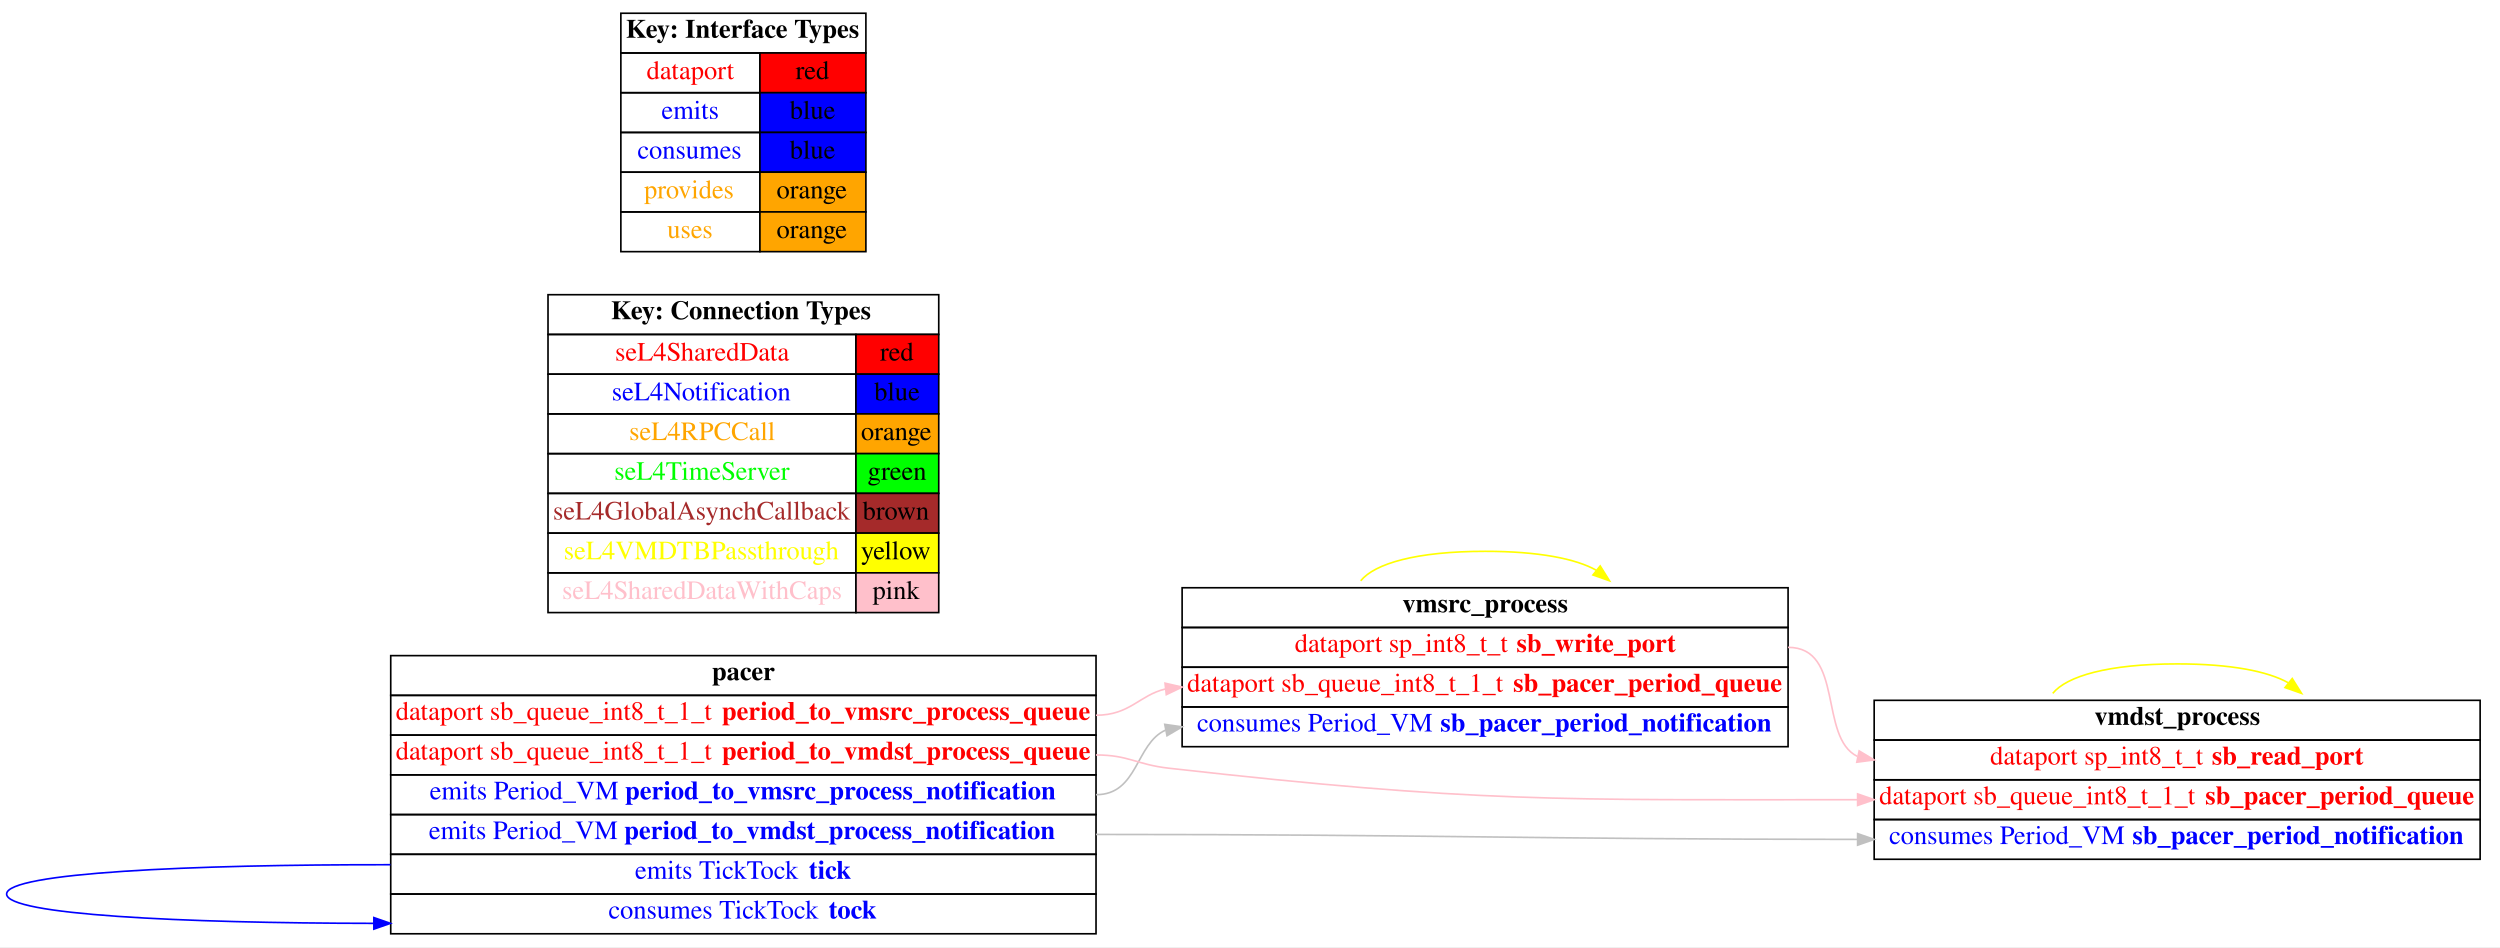
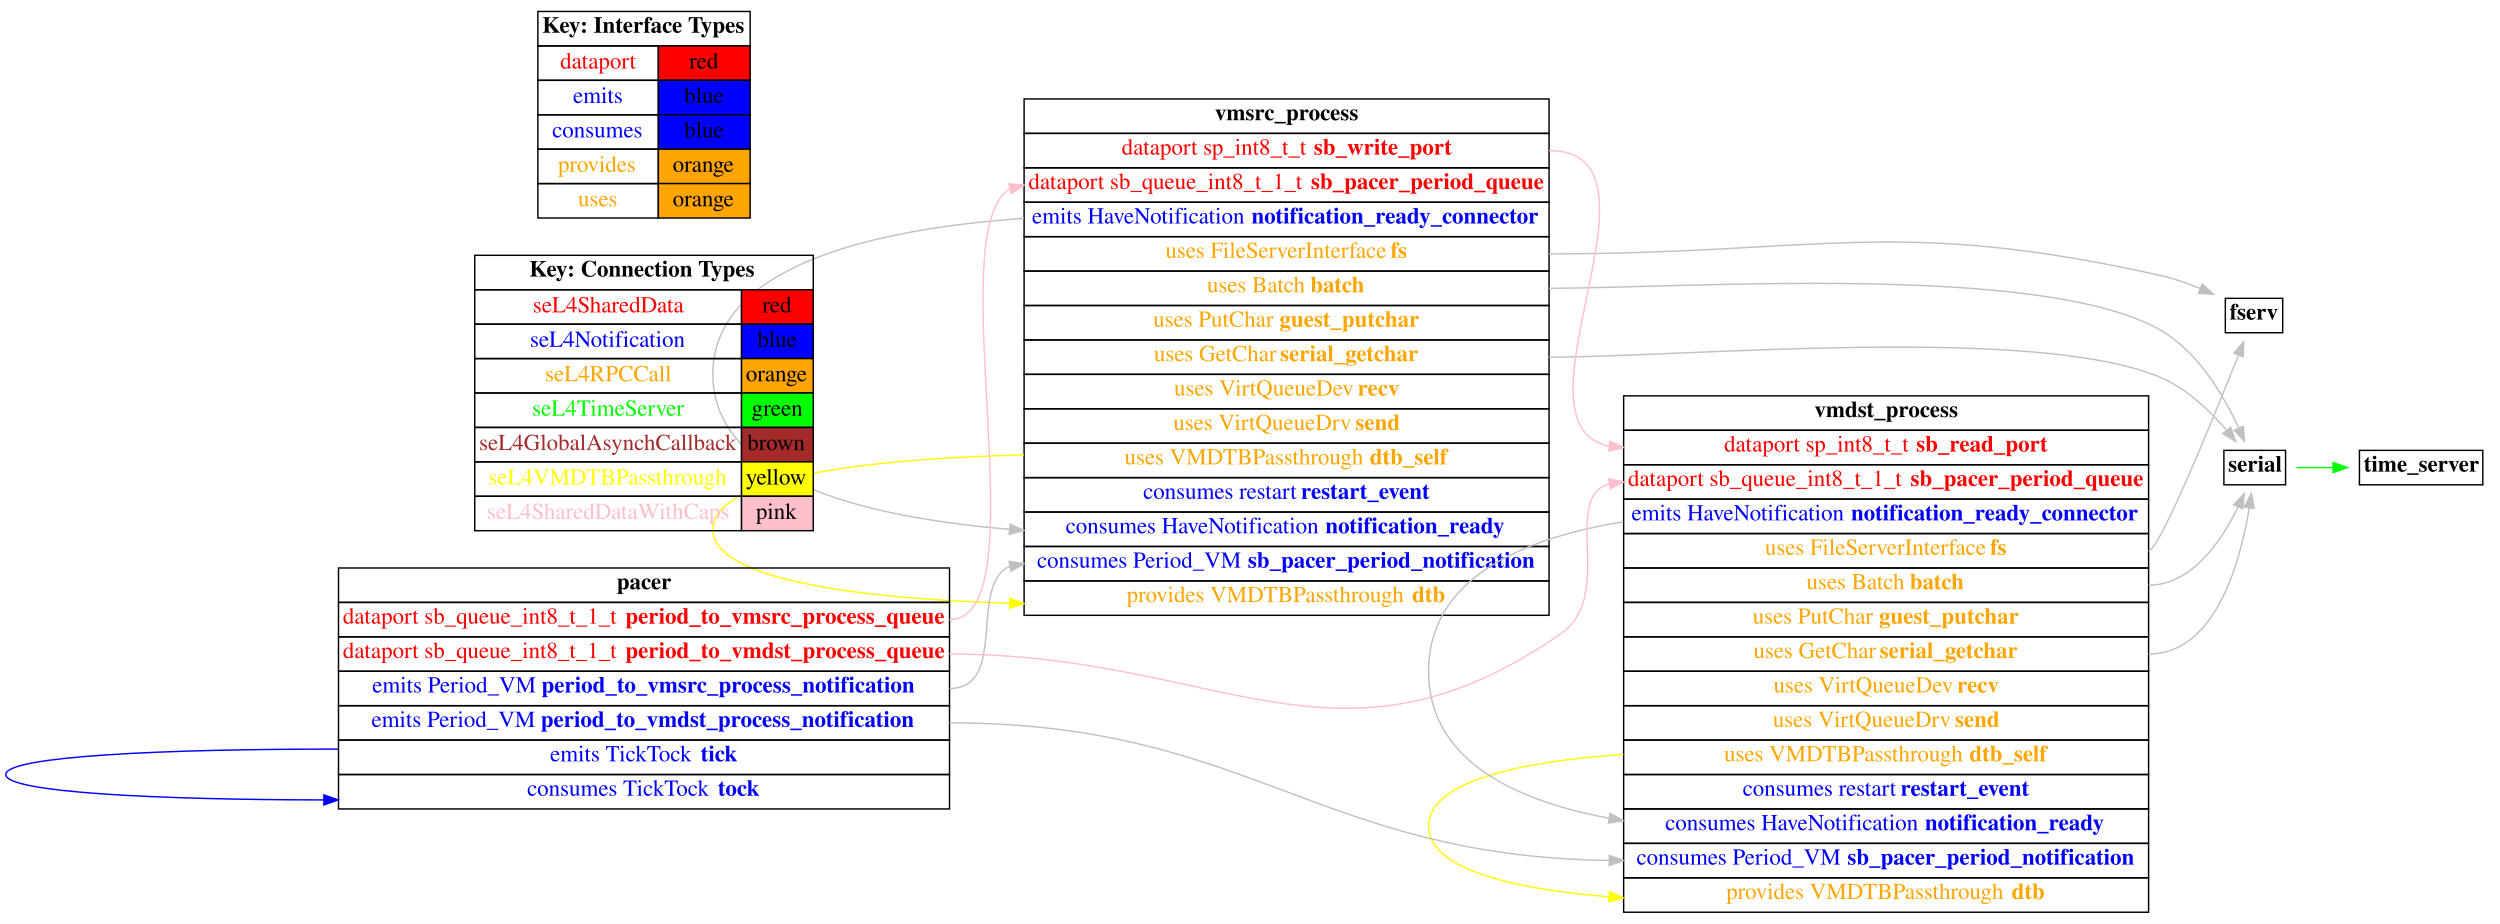
- <svg xmlns="http://www.w3.org/2000/svg" width="1510pt" height="572pt" viewBox="0.00 0.00 1510.00 572.00">
-   <g id="graph0" class="graph" transform="scale(1 1) rotate(0) translate(4 568)">
-     <polygon fill="#ffffff" stroke="transparent" points="-4,4 -4,-568 1506,-568 1506,4 -4,4" />
+ <svg xmlns="http://www.w3.org/2000/svg" width="1743pt" height="644pt" viewBox="0.00 0.00 1743.00 644.00">
+   <g id="graph0" class="graph" transform="scale(1 1) rotate(0) translate(4 640)">
+     <polygon fill="#ffffff" stroke="transparent" points="-4,4 -4,-640 1739,-640 1739,4 -4,4" />
    <g id="node1" class="node">
-       <polygon fill="none" stroke="#000000" points="710,-189 710,-213 1076,-213 1076,-189 710,-189" />
-       <text text-anchor="start" x="843" y="-198.2" font-family="Times,serif" font-weight="bold" font-size="16.00" fill="#000000">vmsrc_process</text>
-       <polygon fill="none" stroke="#000000" points="710,-165 710,-189 1076,-189 1076,-165 710,-165" />
-       <text text-anchor="start" x="778" y="-174.2" font-family="Times,serif" font-size="16.00" fill="#ff0000">dataport sp_int8_t_t </text>
-       <text text-anchor="start" x="912" y="-174.2" font-family="Times,serif" font-weight="bold" font-size="16.00" fill="#ff0000">sb_write_port</text>
-       <polygon fill="none" stroke="#000000" points="710,-141 710,-165 1076,-165 1076,-141 710,-141" />
-       <text text-anchor="start" x="713" y="-150.2" font-family="Times,serif" font-size="16.00" fill="#ff0000">dataport sb_queue_int8_t_1_t </text>
-       <text text-anchor="start" x="910" y="-150.2" font-family="Times,serif" font-weight="bold" font-size="16.00" fill="#ff0000">sb_pacer_period_queue</text>
-       <polygon fill="none" stroke="#000000" points="710,-117 710,-141 1076,-141 1076,-117 710,-117" />
-       <text text-anchor="start" x="719" y="-126.2" font-family="Times,serif" font-size="16.00" fill="#0000ff">consumes Period_VM </text>
-       <text text-anchor="start" x="866" y="-126.2" font-family="Times,serif" font-weight="bold" font-size="16.00" fill="#0000ff">sb_pacer_period_notification</text>
+       <polygon fill="none" stroke="#000000" points="710,-547 710,-571 1076,-571 1076,-547 710,-547" />
+       <text text-anchor="start" x="843" y="-556.2" font-family="Times,serif" font-weight="bold" font-size="16.00" fill="#000000">vmsrc_process</text>
+       <polygon fill="none" stroke="#000000" points="710,-523 710,-547 1076,-547 1076,-523 710,-523" />
+       <text text-anchor="start" x="778" y="-532.2" font-family="Times,serif" font-size="16.00" fill="#ff0000">dataport sp_int8_t_t </text>
+       <text text-anchor="start" x="912" y="-532.2" font-family="Times,serif" font-weight="bold" font-size="16.00" fill="#ff0000">sb_write_port</text>
+       <polygon fill="none" stroke="#000000" points="710,-499 710,-523 1076,-523 1076,-499 710,-499" />
+       <text text-anchor="start" x="713" y="-508.2" font-family="Times,serif" font-size="16.00" fill="#ff0000">dataport sb_queue_int8_t_1_t </text>
+       <text text-anchor="start" x="910" y="-508.2" font-family="Times,serif" font-weight="bold" font-size="16.00" fill="#ff0000">sb_pacer_period_queue</text>
+       <polygon fill="none" stroke="#000000" points="710,-475 710,-499 1076,-499 1076,-475 710,-475" />
+       <text text-anchor="start" x="715.5" y="-484.2" font-family="Times,serif" font-size="16.00" fill="#0000ff">emits HaveNotification </text>
+       <text text-anchor="start" x="868.5" y="-484.2" font-family="Times,serif" font-weight="bold" font-size="16.00" fill="#0000ff">notification_ready_connector</text>
+       <polygon fill="none" stroke="#000000" points="710,-451 710,-475 1076,-475 1076,-451 710,-451" />
+       <text text-anchor="start" x="808.5" y="-460.2" font-family="Times,serif" font-size="16.00" fill="#ffa500">uses FileServerInterface </text>
+       <text text-anchor="start" x="965.5" y="-460.2" font-family="Times,serif" font-weight="bold" font-size="16.00" fill="#ffa500">fs</text>
+       <polygon fill="none" stroke="#000000" points="710,-427 710,-451 1076,-451 1076,-427 710,-427" />
+       <text text-anchor="start" x="837.5" y="-436.2" font-family="Times,serif" font-size="16.00" fill="#ffa500">uses Batch </text>
+       <text text-anchor="start" x="909.5" y="-436.2" font-family="Times,serif" font-weight="bold" font-size="16.00" fill="#ffa500">batch</text>
+       <polygon fill="none" stroke="#000000" points="710,-403 710,-427 1076,-427 1076,-403 710,-403" />
+       <text text-anchor="start" x="800" y="-412.2" font-family="Times,serif" font-size="16.00" fill="#ffa500">uses PutChar </text>
+       <text text-anchor="start" x="888" y="-412.2" font-family="Times,serif" font-weight="bold" font-size="16.00" fill="#ffa500">guest_putchar</text>
+       <polygon fill="none" stroke="#000000" points="710,-379 710,-403 1076,-403 1076,-379 710,-379" />
+       <text text-anchor="start" x="800.5" y="-388.2" font-family="Times,serif" font-size="16.00" fill="#ffa500">uses GetChar </text>
+       <text text-anchor="start" x="888.5" y="-388.2" font-family="Times,serif" font-weight="bold" font-size="16.00" fill="#ffa500">serial_getchar</text>
+       <polygon fill="none" stroke="#000000" points="710,-355 710,-379 1076,-379 1076,-355 710,-355" />
+       <text text-anchor="start" x="814.5" y="-364.2" font-family="Times,serif" font-size="16.00" fill="#ffa500">uses VirtQueueDev </text>
+       <text text-anchor="start" x="942.5" y="-364.2" font-family="Times,serif" font-weight="bold" font-size="16.00" fill="#ffa500">recv</text>
+       <polygon fill="none" stroke="#000000" points="710,-331 710,-355 1076,-355 1076,-331 710,-331" />
+       <text text-anchor="start" x="814" y="-340.2" font-family="Times,serif" font-size="16.00" fill="#ffa500">uses VirtQueueDrv </text>
+       <text text-anchor="start" x="941" y="-340.2" font-family="Times,serif" font-weight="bold" font-size="16.00" fill="#ffa500">send</text>
+       <polygon fill="none" stroke="#000000" points="710,-307 710,-331 1076,-331 1076,-307 710,-307" />
+       <text text-anchor="start" x="780" y="-316.2" font-family="Times,serif" font-size="16.00" fill="#ffa500">uses VMDTBPassthrough </text>
+       <text text-anchor="start" x="951" y="-316.2" font-family="Times,serif" font-weight="bold" font-size="16.00" fill="#ffa500">dtb_self</text>
+       <polygon fill="none" stroke="#000000" points="710,-283 710,-307 1076,-307 1076,-283 710,-283" />
+       <text text-anchor="start" x="793" y="-292.2" font-family="Times,serif" font-size="16.00" fill="#0000ff">consumes restart </text>
+       <text text-anchor="start" x="903" y="-292.2" font-family="Times,serif" font-weight="bold" font-size="16.00" fill="#0000ff">restart_event</text>
+       <polygon fill="none" stroke="#000000" points="710,-259 710,-283 1076,-283 1076,-259 710,-259" />
+       <text text-anchor="start" x="739" y="-268.2" font-family="Times,serif" font-size="16.00" fill="#0000ff">consumes HaveNotification </text>
+       <text text-anchor="start" x="920" y="-268.2" font-family="Times,serif" font-weight="bold" font-size="16.00" fill="#0000ff">notification_ready</text>
+       <polygon fill="none" stroke="#000000" points="710,-235 710,-259 1076,-259 1076,-235 710,-235" />
+       <text text-anchor="start" x="719" y="-244.2" font-family="Times,serif" font-size="16.00" fill="#0000ff">consumes Period_VM </text>
+       <text text-anchor="start" x="866" y="-244.2" font-family="Times,serif" font-weight="bold" font-size="16.00" fill="#0000ff">sb_pacer_period_notification</text>
+       <polygon fill="none" stroke="#000000" points="710,-211 710,-235 1076,-235 1076,-211 710,-211" />
+       <text text-anchor="start" x="781.5" y="-220.2" font-family="Times,serif" font-size="16.00" fill="#ffa500">provides VMDTBPassthrough </text>
+       <text text-anchor="start" x="980.5" y="-220.2" font-family="Times,serif" font-weight="bold" font-size="16.00" fill="#ffa500">dtb</text>
    </g>
    <g id="conn1" class="edge">
-       <path fill="none" stroke="#ffff00" d="M817.859,-217.202C826.316,-227.592 851.363,-235 893,-235 925.529,-235 947.932,-230.478 960.21,-223.546" />
-       <polygon fill="#ffff00" stroke="#ffff00" points="962.518,-226.182 968.141,-217.202 958.146,-220.715 962.518,-226.182" />
+       <path fill="none" stroke="#ffff00" d="M709.92,-322.848C598.473,-320.151 493,-306.848 493,-271 493,-236.238 592.183,-222.676 699.817,-219.426" />
+       <polygon fill="#ffff00" stroke="#ffff00" points="700.019,-222.922 709.92,-219.152 699.828,-215.925 700.019,-222.922" />
+     </g>
+     <g id="notify_ready_vmsrc_process" class="edge">
+       <path fill="none" stroke="#c0c0c0" d="M709.92,-487.782C598.473,-479.888 493,-452.582 493,-379 493,-307.646 592.183,-279.808 699.817,-270.989" />
+       <polygon fill="#c0c0c0" stroke="#c0c0c0" points="700.215,-274.469 709.92,-270.218 699.682,-267.489 700.215,-274.469" />
    </g>
    <g id="node2" class="node">
-       <polygon fill="none" stroke="#000000" points="1128,-121 1128,-145 1494,-145 1494,-121 1128,-121" />
-       <text text-anchor="start" x="1261" y="-130.2" font-family="Times,serif" font-weight="bold" font-size="16.00" fill="#000000">vmdst_process</text>
-       <polygon fill="none" stroke="#000000" points="1128,-97 1128,-121 1494,-121 1494,-97 1128,-97" />
-       <text text-anchor="start" x="1198" y="-106.2" font-family="Times,serif" font-size="16.00" fill="#ff0000">dataport sp_int8_t_t </text>
-       <text text-anchor="start" x="1332" y="-106.2" font-family="Times,serif" font-weight="bold" font-size="16.00" fill="#ff0000">sb_read_port</text>
-       <polygon fill="none" stroke="#000000" points="1128,-73 1128,-97 1494,-97 1494,-73 1128,-73" />
-       <text text-anchor="start" x="1131" y="-82.2" font-family="Times,serif" font-size="16.00" fill="#ff0000">dataport sb_queue_int8_t_1_t </text>
-       <text text-anchor="start" x="1328" y="-82.2" font-family="Times,serif" font-weight="bold" font-size="16.00" fill="#ff0000">sb_pacer_period_queue</text>
-       <polygon fill="none" stroke="#000000" points="1128,-49 1128,-73 1494,-73 1494,-49 1128,-49" />
-       <text text-anchor="start" x="1137" y="-58.2" font-family="Times,serif" font-size="16.00" fill="#0000ff">consumes Period_VM </text>
-       <text text-anchor="start" x="1284" y="-58.2" font-family="Times,serif" font-weight="bold" font-size="16.00" fill="#0000ff">sb_pacer_period_notification</text>
+       <polygon fill="none" stroke="#000000" points="1547.5,-408 1547.5,-432 1587.5,-432 1587.5,-408 1547.5,-408" />
+       <text text-anchor="start" x="1550.5" y="-417.2" font-family="Times,serif" font-weight="bold" font-size="16.00" fill="#000000">fserv</text>
+     </g>
+     <g id="fsvmsrc_process" class="edge">
+       <path fill="none" stroke="#c0c0c0" d="M1076,-463C1265.451,-463 1317.098,-489.267 1502,-448 1511.307,-445.923 1520.95,-442.557 1529.882,-438.866" />
+       <polygon fill="#c0c0c0" stroke="#c0c0c0" points="1531.48,-441.988 1539.246,-434.781 1528.681,-435.572 1531.48,-441.988" />
+     </g>
+     <g id="node3" class="node">
+       <polygon fill="none" stroke="#000000" points="1546.5,-302 1546.5,-326 1589.5,-326 1589.5,-302 1546.5,-302" />
+       <text text-anchor="start" x="1549.5" y="-311.2" font-family="Times,serif" font-weight="bold" font-size="16.00" fill="#000000">serial</text>
+     </g>
+     <g id="serial_vmsrc_process" class="edge">
+       <path fill="none" stroke="#c0c0c0" d="M1076,-439C1170.886,-439 1419.657,-457.148 1502,-410 1528.387,-394.892 1546.405,-364.304 1556.764,-341.697" />
+       <polygon fill="#c0c0c0" stroke="#c0c0c0" points="1560.088,-342.827 1560.861,-332.261 1553.668,-340.039 1560.088,-342.827" />
+     </g>
+     <g id="serial_input_vmsrc_process" class="edge">
+       <path fill="none" stroke="#c0c0c0" d="M1076,-391C1170.718,-391 1414.737,-413.832 1502,-377 1520.47,-369.204 1536.741,-353.627 1548.446,-339.913" />
+       <polygon fill="#c0c0c0" stroke="#c0c0c0" points="1551.188,-342.09 1554.793,-332.127 1545.762,-337.667 1551.188,-342.09" />
+     </g>
+     <g id="node5" class="node">
+       <polygon fill="none" stroke="#000000" points="1128,-340 1128,-364 1494,-364 1494,-340 1128,-340" />
+       <text text-anchor="start" x="1261" y="-349.2" font-family="Times,serif" font-weight="bold" font-size="16.00" fill="#000000">vmdst_process</text>
+       <polygon fill="none" stroke="#000000" points="1128,-316 1128,-340 1494,-340 1494,-316 1128,-316" />
+       <text text-anchor="start" x="1198" y="-325.2" font-family="Times,serif" font-size="16.00" fill="#ff0000">dataport sp_int8_t_t </text>
+       <text text-anchor="start" x="1332" y="-325.2" font-family="Times,serif" font-weight="bold" font-size="16.00" fill="#ff0000">sb_read_port</text>
+       <polygon fill="none" stroke="#000000" points="1128,-292 1128,-316 1494,-316 1494,-292 1128,-292" />
+       <text text-anchor="start" x="1131" y="-301.2" font-family="Times,serif" font-size="16.00" fill="#ff0000">dataport sb_queue_int8_t_1_t </text>
+       <text text-anchor="start" x="1328" y="-301.2" font-family="Times,serif" font-weight="bold" font-size="16.00" fill="#ff0000">sb_pacer_period_queue</text>
+       <polygon fill="none" stroke="#000000" points="1128,-268 1128,-292 1494,-292 1494,-268 1128,-268" />
+       <text text-anchor="start" x="1133.5" y="-277.2" font-family="Times,serif" font-size="16.00" fill="#0000ff">emits HaveNotification </text>
+       <text text-anchor="start" x="1286.5" y="-277.2" font-family="Times,serif" font-weight="bold" font-size="16.00" fill="#0000ff">notification_ready_connector</text>
+       <polygon fill="none" stroke="#000000" points="1128,-244 1128,-268 1494,-268 1494,-244 1128,-244" />
+       <text text-anchor="start" x="1226.5" y="-253.2" font-family="Times,serif" font-size="16.00" fill="#ffa500">uses FileServerInterface </text>
+       <text text-anchor="start" x="1383.5" y="-253.2" font-family="Times,serif" font-weight="bold" font-size="16.00" fill="#ffa500">fs</text>
+       <polygon fill="none" stroke="#000000" points="1128,-220 1128,-244 1494,-244 1494,-220 1128,-220" />
+       <text text-anchor="start" x="1255.5" y="-229.2" font-family="Times,serif" font-size="16.00" fill="#ffa500">uses Batch </text>
+       <text text-anchor="start" x="1327.5" y="-229.2" font-family="Times,serif" font-weight="bold" font-size="16.00" fill="#ffa500">batch</text>
+       <polygon fill="none" stroke="#000000" points="1128,-196 1128,-220 1494,-220 1494,-196 1128,-196" />
+       <text text-anchor="start" x="1218" y="-205.2" font-family="Times,serif" font-size="16.00" fill="#ffa500">uses PutChar </text>
+       <text text-anchor="start" x="1306" y="-205.2" font-family="Times,serif" font-weight="bold" font-size="16.00" fill="#ffa500">guest_putchar</text>
+       <polygon fill="none" stroke="#000000" points="1128,-172 1128,-196 1494,-196 1494,-172 1128,-172" />
+       <text text-anchor="start" x="1218.5" y="-181.2" font-family="Times,serif" font-size="16.00" fill="#ffa500">uses GetChar </text>
+       <text text-anchor="start" x="1306.5" y="-181.2" font-family="Times,serif" font-weight="bold" font-size="16.00" fill="#ffa500">serial_getchar</text>
+       <polygon fill="none" stroke="#000000" points="1128,-148 1128,-172 1494,-172 1494,-148 1128,-148" />
+       <text text-anchor="start" x="1232.5" y="-157.2" font-family="Times,serif" font-size="16.00" fill="#ffa500">uses VirtQueueDev </text>
+       <text text-anchor="start" x="1360.5" y="-157.2" font-family="Times,serif" font-weight="bold" font-size="16.00" fill="#ffa500">recv</text>
+       <polygon fill="none" stroke="#000000" points="1128,-124 1128,-148 1494,-148 1494,-124 1128,-124" />
+       <text text-anchor="start" x="1232" y="-133.2" font-family="Times,serif" font-size="16.00" fill="#ffa500">uses VirtQueueDrv </text>
+       <text text-anchor="start" x="1359" y="-133.2" font-family="Times,serif" font-weight="bold" font-size="16.00" fill="#ffa500">send</text>
+       <polygon fill="none" stroke="#000000" points="1128,-100 1128,-124 1494,-124 1494,-100 1128,-100" />
+       <text text-anchor="start" x="1198" y="-109.2" font-family="Times,serif" font-size="16.00" fill="#ffa500">uses VMDTBPassthrough </text>
+       <text text-anchor="start" x="1369" y="-109.2" font-family="Times,serif" font-weight="bold" font-size="16.00" fill="#ffa500">dtb_self</text>
+       <polygon fill="none" stroke="#000000" points="1128,-76 1128,-100 1494,-100 1494,-76 1128,-76" />
+       <text text-anchor="start" x="1211" y="-85.2" font-family="Times,serif" font-size="16.00" fill="#0000ff">consumes restart </text>
+       <text text-anchor="start" x="1321" y="-85.2" font-family="Times,serif" font-weight="bold" font-size="16.00" fill="#0000ff">restart_event</text>
+       <polygon fill="none" stroke="#000000" points="1128,-52 1128,-76 1494,-76 1494,-52 1128,-52" />
+       <text text-anchor="start" x="1157" y="-61.2" font-family="Times,serif" font-size="16.00" fill="#0000ff">consumes HaveNotification </text>
+       <text text-anchor="start" x="1338" y="-61.2" font-family="Times,serif" font-weight="bold" font-size="16.00" fill="#0000ff">notification_ready</text>
+       <polygon fill="none" stroke="#000000" points="1128,-28 1128,-52 1494,-52 1494,-28 1128,-28" />
+       <text text-anchor="start" x="1137" y="-37.2" font-family="Times,serif" font-size="16.00" fill="#0000ff">consumes Period_VM </text>
+       <text text-anchor="start" x="1284" y="-37.2" font-family="Times,serif" font-weight="bold" font-size="16.00" fill="#0000ff">sb_pacer_period_notification</text>
+       <polygon fill="none" stroke="#000000" points="1128,-4 1128,-28 1494,-28 1494,-4 1128,-4" />
+       <text text-anchor="start" x="1199.5" y="-13.2" font-family="Times,serif" font-size="16.00" fill="#ffa500">provides VMDTBPassthrough </text>
+       <text text-anchor="start" x="1398.5" y="-13.2" font-family="Times,serif" font-weight="bold" font-size="16.00" fill="#ffa500">dtb</text>
    </g>
    <g id="conn3" class="edge">
-       <path fill="none" stroke="#ffc0cb" d="M1076,-177C1110.033,-177 1094.345,-122.587 1117.89,-111.11" />
-       <polygon fill="#ffc0cb" stroke="#ffc0cb" points="1118.926,-114.469 1128,-109 1117.496,-107.617 1118.926,-114.469" />
+       <path fill="none" stroke="#ffc0cb" d="M1076,-535C1167.153,-535 1043.546,-343.856 1117.921,-328.923" />
+       <polygon fill="#ffc0cb" stroke="#ffc0cb" points="1118.361,-332.397 1128,-328 1117.723,-325.426 1118.361,-332.397" />
+     </g>
+     <g id="node4" class="node">
+       <polygon fill="none" stroke="#000000" points="1641,-302 1641,-326 1727,-326 1727,-302 1641,-302" />
+       <text text-anchor="start" x="1644" y="-311.2" font-family="Times,serif" font-weight="bold" font-size="16.00" fill="#000000">time_server</text>
+     </g>
+     <g id="serialserver_timer" class="edge">
+       <path fill="none" stroke="#00ff00" d="M1597.199,-314C1604.952,-314 1613.601,-314 1622.353,-314" />
+       <polygon fill="#00ff00" stroke="#00ff00" points="1622.626,-317.5 1632.626,-314 1622.626,-310.5 1622.626,-317.5" />
+     </g>
+     <g id="fsvmdst_process" class="edge">
+       <path fill="none" stroke="#c0c0c0" d="M1494,-256C1501.376,-256 1537.968,-345.506 1556.583,-392.271" />
+       <polygon fill="#c0c0c0" stroke="#c0c0c0" points="1553.431,-393.817 1560.371,-401.822 1559.938,-391.237 1553.431,-393.817" />
+     </g>
+     <g id="serial_vmdst_process" class="edge">
+       <path fill="none" stroke="#c0c0c0" d="M1494,-232C1523.909,-232 1544.712,-262.624 1556.368,-286.442" />
+       <polygon fill="#c0c0c0" stroke="#c0c0c0" points="1553.312,-288.174 1560.665,-295.801 1559.674,-285.253 1553.312,-288.174" />
+     </g>
+     <g id="serial_input_vmdst_process" class="edge">
+       <path fill="none" stroke="#c0c0c0" d="M1494,-184C1540.45,-184 1557.883,-247.669 1564.164,-285.892" />
+       <polygon fill="#c0c0c0" stroke="#c0c0c0" points="1560.723,-286.547 1565.655,-295.924 1567.647,-285.518 1560.723,-286.547" />
    </g>
    <g id="conn2" class="edge">
-       <path fill="none" stroke="#ffff00" d="M1235.859,-149.202C1244.316,-159.592 1269.363,-167 1311,-167 1343.529,-167 1365.932,-162.478 1378.209,-155.546" />
-       <polygon fill="#ffff00" stroke="#ffff00" points="1380.518,-158.182 1386.141,-149.202 1376.146,-152.715 1380.518,-158.182" />
-     </g>
-     <g id="node3" class="node">
+       <path fill="none" stroke="#ffff00" d="M1127.826,-114.036C1054.023,-108.941 992,-94.782 992,-64 992,-34.661 1048.344,-20.423 1117.53,-14.741" />
+       <polygon fill="#ffff00" stroke="#ffff00" points="1118.118,-18.207 1127.826,-13.964 1117.591,-11.227 1118.118,-18.207" />
+     </g>
+     <g id="notify_ready_vmdst_process" class="edge">
+       <path fill="none" stroke="#c0c0c0" d="M1127.826,-276.197C1054.023,-264.247 992,-235.185 992,-172 992,-111.654 1048.575,-82.433 1117.956,-69.519" />
+       <polygon fill="#c0c0c0" stroke="#c0c0c0" points="1118.573,-72.964 1127.826,-67.803 1117.374,-66.067 1118.573,-72.964" />
+     </g>
+     <g id="node6" class="node">
+       <polygon fill="none" stroke="#000000" points="232,-220 232,-244 658,-244 658,-220 232,-220" />
+       <text text-anchor="start" x="426" y="-229.2" font-family="Times,serif" font-weight="bold" font-size="16.00" fill="#000000">pacer</text>
+       <polygon fill="none" stroke="#000000" points="232,-196 232,-220 658,-220 658,-196 232,-196" />
+       <text text-anchor="start" x="235" y="-205.2" font-family="Times,serif" font-size="16.00" fill="#ff0000">dataport sb_queue_int8_t_1_t </text>
+       <text text-anchor="start" x="432" y="-205.2" font-family="Times,serif" font-weight="bold" font-size="16.00" fill="#ff0000">period_to_vmsrc_process_queue</text>
+       <polygon fill="none" stroke="#000000" points="232,-172 232,-196 658,-196 658,-172 232,-172" />
+       <text text-anchor="start" x="235" y="-181.2" font-family="Times,serif" font-size="16.00" fill="#ff0000">dataport sb_queue_int8_t_1_t </text>
+       <text text-anchor="start" x="432" y="-181.2" font-family="Times,serif" font-weight="bold" font-size="16.00" fill="#ff0000">period_to_vmdst_process_queue</text>
      <polygon fill="none" stroke="#000000" points="232,-148 232,-172 658,-172 658,-148 232,-148" />
-       <text text-anchor="start" x="426" y="-157.2" font-family="Times,serif" font-weight="bold" font-size="16.00" fill="#000000">pacer</text>
+       <text text-anchor="start" x="255.5" y="-157.2" font-family="Times,serif" font-size="16.00" fill="#0000ff">emits Period_VM </text>
+       <text text-anchor="start" x="373.5" y="-157.2" font-family="Times,serif" font-weight="bold" font-size="16.00" fill="#0000ff">period_to_vmsrc_process_notification</text>
      <polygon fill="none" stroke="#000000" points="232,-124 232,-148 658,-148 658,-124 232,-124" />
-       <text text-anchor="start" x="235" y="-133.2" font-family="Times,serif" font-size="16.00" fill="#ff0000">dataport sb_queue_int8_t_1_t </text>
-       <text text-anchor="start" x="432" y="-133.2" font-family="Times,serif" font-weight="bold" font-size="16.00" fill="#ff0000">period_to_vmsrc_process_queue</text>
+       <text text-anchor="start" x="255" y="-133.2" font-family="Times,serif" font-size="16.00" fill="#0000ff">emits Period_VM </text>
+       <text text-anchor="start" x="373" y="-133.2" font-family="Times,serif" font-weight="bold" font-size="16.00" fill="#0000ff">period_to_vmdst_process_notification</text>
      <polygon fill="none" stroke="#000000" points="232,-100 232,-124 658,-124 658,-100 232,-100" />
-       <text text-anchor="start" x="235" y="-109.2" font-family="Times,serif" font-size="16.00" fill="#ff0000">dataport sb_queue_int8_t_1_t </text>
-       <text text-anchor="start" x="432" y="-109.2" font-family="Times,serif" font-weight="bold" font-size="16.00" fill="#ff0000">period_to_vmdst_process_queue</text>
+       <text text-anchor="start" x="379.5" y="-109.2" font-family="Times,serif" font-size="16.00" fill="#0000ff">emits TickTock </text>
+       <text text-anchor="start" x="484.5" y="-109.2" font-family="Times,serif" font-weight="bold" font-size="16.00" fill="#0000ff">tick</text>
      <polygon fill="none" stroke="#000000" points="232,-76 232,-100 658,-100 658,-76 232,-76" />
-       <text text-anchor="start" x="255.5" y="-85.2" font-family="Times,serif" font-size="16.00" fill="#0000ff">emits Period_VM </text>
-       <text text-anchor="start" x="373.5" y="-85.2" font-family="Times,serif" font-weight="bold" font-size="16.00" fill="#0000ff">period_to_vmsrc_process_notification</text>
-       <polygon fill="none" stroke="#000000" points="232,-52 232,-76 658,-76 658,-52 232,-52" />
-       <text text-anchor="start" x="255" y="-61.2" font-family="Times,serif" font-size="16.00" fill="#0000ff">emits Period_VM </text>
-       <text text-anchor="start" x="373" y="-61.2" font-family="Times,serif" font-weight="bold" font-size="16.00" fill="#0000ff">period_to_vmdst_process_notification</text>
-       <polygon fill="none" stroke="#000000" points="232,-28 232,-52 658,-52 658,-28 232,-28" />
-       <text text-anchor="start" x="379.5" y="-37.2" font-family="Times,serif" font-size="16.00" fill="#0000ff">emits TickTock </text>
-       <text text-anchor="start" x="484.5" y="-37.2" font-family="Times,serif" font-weight="bold" font-size="16.00" fill="#0000ff">tick</text>
-       <polygon fill="none" stroke="#000000" points="232,-4 232,-28 658,-28 658,-4 232,-4" />
-       <text text-anchor="start" x="363.5" y="-13.2" font-family="Times,serif" font-size="16.00" fill="#0000ff">consumes TickTock </text>
-       <text text-anchor="start" x="496.5" y="-13.2" font-family="Times,serif" font-weight="bold" font-size="16.00" fill="#0000ff">tock</text>
+       <text text-anchor="start" x="363.5" y="-85.2" font-family="Times,serif" font-size="16.00" fill="#0000ff">consumes TickTock </text>
+       <text text-anchor="start" x="496.5" y="-85.2" font-family="Times,serif" font-weight="bold" font-size="16.00" fill="#0000ff">tock</text>
    </g>
    <g id="conn5" class="edge">
-       <path fill="none" stroke="#c0c0c0" d="M658,-88C683.522,-88 681.752,-118.833 700.024,-127.022" />
-       <polygon fill="#c0c0c0" stroke="#c0c0c0" points="699.51,-130.489 710,-129 700.871,-123.622 699.51,-130.489" />
+       <path fill="none" stroke="#c0c0c0" d="M658,-160C699.176,-160 670.886,-232.689 700.123,-245.183" />
+       <polygon fill="#c0c0c0" stroke="#c0c0c0" points="699.532,-248.633 710,-247 700.798,-241.748 699.532,-248.633" />
    </g>
    <g id="conn6" class="edge">
-       <path fill="none" stroke="#ffc0cb" d="M658,-136C678.516,-136 684.121,-148.102 699.977,-151.885" />
-       <polygon fill="#ffc0cb" stroke="#ffc0cb" points="699.674,-155.372 710,-153 700.448,-148.415 699.674,-155.372" />
+       <path fill="none" stroke="#ffc0cb" d="M658,-208C722.582,-208 650.482,-478.766 700.114,-508.38" />
+       <polygon fill="#ffc0cb" stroke="#ffc0cb" points="699.437,-511.822 710,-511 701.23,-505.055 699.437,-511.822" />
    </g>
    <g id="conn7" class="edge">
-       <path fill="none" stroke="#c0c0c0" d="M658,-64C863.425,-64 917.33,-61.099 1117.724,-61.002" />
-       <polygon fill="#c0c0c0" stroke="#c0c0c0" points="1118.001,-64.502 1128,-61 1117.999,-57.502 1118.001,-64.502" />
+       <path fill="none" stroke="#c0c0c0" d="M658,-136C867.766,-136 913.349,-43.069 1117.824,-40.074" />
+       <polygon fill="#c0c0c0" stroke="#c0c0c0" points="1118.026,-43.573 1128,-40 1117.975,-36.573 1118.026,-43.573" />
    </g>
    <g id="conn8" class="edge">
-       <path fill="none" stroke="#ffc0cb" d="M658,-112C677.876,-112 682.249,-106.226 702,-104 886.927,-83.161 936.693,-84.927 1117.865,-84.998" />
-       <polygon fill="#ffc0cb" stroke="#ffc0cb" points="1117.999,-88.498 1128,-85 1118.001,-81.498 1117.999,-88.498" />
+       <path fill="none" stroke="#ffc0cb" d="M658,-184C847.436,-184 928.199,-90.241 1084,-198 1122.674,-224.749 1084.087,-292.264 1117.784,-302.65" />
+       <polygon fill="#ffc0cb" stroke="#ffc0cb" points="1117.628,-306.16 1128,-304 1118.545,-299.22 1117.628,-306.16" />
    </g>
    <g id="conn4" class="edge">
-       <path fill="none" stroke="#0000ff" d="M231.808,-45.71C111.403,-45.852 0,-40.869 0,-28 0,-15.496 105.182,-10.437 221.602,-10.29" />
-       <polygon fill="#0000ff" stroke="#0000ff" points="221.808,-13.791 231.808,-10.29 221.808,-6.791 221.808,-13.791" />
-     </g>
-     <g id="node4" class="node">
-       <polygon fill="none" stroke="#000000" points="327,-366 327,-390 563,-390 563,-366 327,-366" />
-       <text text-anchor="start" x="365" y="-375.2" font-family="Times,serif" font-weight="bold" font-size="16.00" fill="#000000">Key: Connection Types</text>
+       <path fill="none" stroke="#0000ff" d="M231.808,-117.71C111.403,-117.852 0,-112.869 0,-100 0,-87.496 105.182,-82.437 221.602,-82.29" />
+       <polygon fill="#0000ff" stroke="#0000ff" points="221.808,-85.791 231.808,-82.29 221.808,-78.791 221.808,-85.791" />
+     </g>
+     <g id="node7" class="node">
+       <polygon fill="none" stroke="#000000" points="327,-438 327,-462 563,-462 563,-438 327,-438" />
+       <text text-anchor="start" x="365" y="-447.2" font-family="Times,serif" font-weight="bold" font-size="16.00" fill="#000000">Key: Connection Types</text>
+       <polygon fill="none" stroke="#000000" points="327,-414 327,-438 513,-438 513,-414 327,-414" />
+       <text text-anchor="start" x="367.5" y="-422.2" font-family="Times,serif" font-size="16.00" fill="#ff0000">seL4SharedData</text>
+       <polygon fill="#ff0000" stroke="transparent" points="513,-414 513,-438 563,-438 563,-414 513,-414" />
+       <polygon fill="none" stroke="#000000" points="513,-414 513,-438 563,-438 563,-414 513,-414" />
+       <text text-anchor="start" x="527.5" y="-422.2" font-family="Times,serif" font-size="16.00" fill="#000000">red</text>
+       <polygon fill="none" stroke="#000000" points="327,-390 327,-414 513,-414 513,-390 327,-390" />
+       <text text-anchor="start" x="365.5" y="-398.2" font-family="Times,serif" font-size="16.00" fill="#0000ff">seL4Notification</text>
+       <polygon fill="#0000ff" stroke="transparent" points="513,-390 513,-414 563,-414 563,-390 513,-390" />
+       <polygon fill="none" stroke="#000000" points="513,-390 513,-414 563,-414 563,-390 513,-390" />
+       <text text-anchor="start" x="524" y="-398.2" font-family="Times,serif" font-size="16.00" fill="#000000">blue</text>
+       <polygon fill="none" stroke="#000000" points="327,-366 327,-390 513,-390 513,-366 327,-366" />
+       <text text-anchor="start" x="376" y="-374.2" font-family="Times,serif" font-size="16.00" fill="#ffa500">seL4RPCCall</text>
+       <polygon fill="#ffa500" stroke="transparent" points="513,-366 513,-390 563,-390 563,-366 513,-366" />
+       <polygon fill="none" stroke="#000000" points="513,-366 513,-390 563,-390 563,-366 513,-366" />
+       <text text-anchor="start" x="516" y="-374.2" font-family="Times,serif" font-size="16.00" fill="#000000">orange</text>
      <polygon fill="none" stroke="#000000" points="327,-342 327,-366 513,-366 513,-342 327,-342" />
-       <text text-anchor="start" x="367.5" y="-350.2" font-family="Times,serif" font-size="16.00" fill="#ff0000">seL4SharedData</text>
-       <polygon fill="#ff0000" stroke="transparent" points="513,-342 513,-366 563,-366 563,-342 513,-342" />
+       <text text-anchor="start" x="367" y="-350.2" font-family="Times,serif" font-size="16.00" fill="#00ff00">seL4TimeServer</text>
+       <polygon fill="#00ff00" stroke="transparent" points="513,-342 513,-366 563,-366 563,-342 513,-342" />
      <polygon fill="none" stroke="#000000" points="513,-342 513,-366 563,-366 563,-342 513,-342" />
-       <text text-anchor="start" x="527.5" y="-350.2" font-family="Times,serif" font-size="16.00" fill="#000000">red</text>
+       <text text-anchor="start" x="520" y="-350.2" font-family="Times,serif" font-size="16.00" fill="#000000">green</text>
      <polygon fill="none" stroke="#000000" points="327,-318 327,-342 513,-342 513,-318 327,-318" />
-       <text text-anchor="start" x="365.5" y="-326.2" font-family="Times,serif" font-size="16.00" fill="#0000ff">seL4Notification</text>
-       <polygon fill="#0000ff" stroke="transparent" points="513,-318 513,-342 563,-342 563,-318 513,-318" />
+       <text text-anchor="start" x="330" y="-326.2" font-family="Times,serif" font-size="16.00" fill="#a52a2a">seL4GlobalAsynchCallback</text>
+       <polygon fill="#a52a2a" stroke="transparent" points="513,-318 513,-342 563,-342 563,-318 513,-318" />
      <polygon fill="none" stroke="#000000" points="513,-318 513,-342 563,-342 563,-318 513,-318" />
-       <text text-anchor="start" x="524" y="-326.2" font-family="Times,serif" font-size="16.00" fill="#000000">blue</text>
+       <text text-anchor="start" x="517" y="-326.2" font-family="Times,serif" font-size="16.00" fill="#000000">brown</text>
      <polygon fill="none" stroke="#000000" points="327,-294 327,-318 513,-318 513,-294 327,-294" />
-       <text text-anchor="start" x="376" y="-302.2" font-family="Times,serif" font-size="16.00" fill="#ffa500">seL4RPCCall</text>
-       <polygon fill="#ffa500" stroke="transparent" points="513,-294 513,-318 563,-318 563,-294 513,-294" />
+       <text text-anchor="start" x="336.5" y="-302.2" font-family="Times,serif" font-size="16.00" fill="#ffff00">seL4VMDTBPassthrough</text>
+       <polygon fill="#ffff00" stroke="transparent" points="513,-294 513,-318 563,-318 563,-294 513,-294" />
      <polygon fill="none" stroke="#000000" points="513,-294 513,-318 563,-318 563,-294 513,-294" />
-       <text text-anchor="start" x="516" y="-302.2" font-family="Times,serif" font-size="16.00" fill="#000000">orange</text>
+       <text text-anchor="start" x="516" y="-302.2" font-family="Times,serif" font-size="16.00" fill="#000000">yellow</text>
      <polygon fill="none" stroke="#000000" points="327,-270 327,-294 513,-294 513,-270 327,-270" />
-       <text text-anchor="start" x="367" y="-278.2" font-family="Times,serif" font-size="16.00" fill="#00ff00">seL4TimeServer</text>
-       <polygon fill="#00ff00" stroke="transparent" points="513,-270 513,-294 563,-294 563,-270 513,-270" />
+       <text text-anchor="start" x="335.5" y="-278.2" font-family="Times,serif" font-size="16.00" fill="#ffc0cb">seL4SharedDataWithCaps</text>
+       <polygon fill="#ffc0cb" stroke="transparent" points="513,-270 513,-294 563,-294 563,-270 513,-270" />
      <polygon fill="none" stroke="#000000" points="513,-270 513,-294 563,-294 563,-270 513,-270" />
-       <text text-anchor="start" x="520" y="-278.2" font-family="Times,serif" font-size="16.00" fill="#000000">green</text>
-       <polygon fill="none" stroke="#000000" points="327,-246 327,-270 513,-270 513,-246 327,-246" />
-       <text text-anchor="start" x="330" y="-254.2" font-family="Times,serif" font-size="16.00" fill="#a52a2a">seL4GlobalAsynchCallback</text>
-       <polygon fill="#a52a2a" stroke="transparent" points="513,-246 513,-270 563,-270 563,-246 513,-246" />
-       <polygon fill="none" stroke="#000000" points="513,-246 513,-270 563,-270 563,-246 513,-246" />
-       <text text-anchor="start" x="517" y="-254.2" font-family="Times,serif" font-size="16.00" fill="#000000">brown</text>
-       <polygon fill="none" stroke="#000000" points="327,-222 327,-246 513,-246 513,-222 327,-222" />
-       <text text-anchor="start" x="336.5" y="-230.2" font-family="Times,serif" font-size="16.00" fill="#ffff00">seL4VMDTBPassthrough</text>
-       <polygon fill="#ffff00" stroke="transparent" points="513,-222 513,-246 563,-246 563,-222 513,-222" />
-       <polygon fill="none" stroke="#000000" points="513,-222 513,-246 563,-246 563,-222 513,-222" />
-       <text text-anchor="start" x="516" y="-230.2" font-family="Times,serif" font-size="16.00" fill="#000000">yellow</text>
-       <polygon fill="none" stroke="#000000" points="327,-198 327,-222 513,-222 513,-198 327,-198" />
-       <text text-anchor="start" x="335.5" y="-206.2" font-family="Times,serif" font-size="16.00" fill="#ffc0cb">seL4SharedDataWithCaps</text>
-       <polygon fill="#ffc0cb" stroke="transparent" points="513,-198 513,-222 563,-222 563,-198 513,-198" />
-       <polygon fill="none" stroke="#000000" points="513,-198 513,-222 563,-222 563,-198 513,-198" />
-       <text text-anchor="start" x="523" y="-206.2" font-family="Times,serif" font-size="16.00" fill="#000000">pink</text>
-     </g>
-     <g id="node5" class="node">
-       <polygon fill="none" stroke="#000000" points="371,-536 371,-560 519,-560 519,-536 371,-536" />
-       <text text-anchor="start" x="374" y="-545.2" font-family="Times,serif" font-weight="bold" font-size="16.00" fill="#000000">Key: Interface Types</text>
+       <text text-anchor="start" x="523" y="-278.2" font-family="Times,serif" font-size="16.00" fill="#000000">pink</text>
+     </g>
+     <g id="node8" class="node">
+       <polygon fill="none" stroke="#000000" points="371,-608 371,-632 519,-632 519,-608 371,-608" />
+       <text text-anchor="start" x="374" y="-617.2" font-family="Times,serif" font-weight="bold" font-size="16.00" fill="#000000">Key: Interface Types</text>
+       <polygon fill="none" stroke="#000000" points="371,-584 371,-608 455,-608 455,-584 371,-584" />
+       <text text-anchor="start" x="386.5" y="-592.2" font-family="Times,serif" font-size="16.00" fill="#ff0000">dataport</text>
+       <polygon fill="#ff0000" stroke="transparent" points="455,-584 455,-608 519,-608 519,-584 455,-584" />
+       <polygon fill="none" stroke="#000000" points="455,-584 455,-608 519,-608 519,-584 455,-584" />
+       <text text-anchor="start" x="476.5" y="-592.2" font-family="Times,serif" font-size="16.00" fill="#000000">red</text>
+       <polygon fill="none" stroke="#000000" points="371,-560 371,-584 455,-584 455,-560 371,-560" />
+       <text text-anchor="start" x="395.5" y="-568.2" font-family="Times,serif" font-size="16.00" fill="#0000ff">emits</text>
+       <polygon fill="#0000ff" stroke="transparent" points="455,-560 455,-584 519,-584 519,-560 455,-560" />
+       <polygon fill="none" stroke="#000000" points="455,-560 455,-584 519,-584 519,-560 455,-560" />
+       <text text-anchor="start" x="473" y="-568.2" font-family="Times,serif" font-size="16.00" fill="#000000">blue</text>
+       <polygon fill="none" stroke="#000000" points="371,-536 371,-560 455,-560 455,-536 371,-536" />
+       <text text-anchor="start" x="381" y="-544.2" font-family="Times,serif" font-size="16.00" fill="#0000ff">consumes</text>
+       <polygon fill="#0000ff" stroke="transparent" points="455,-536 455,-560 519,-560 519,-536 455,-536" />
+       <polygon fill="none" stroke="#000000" points="455,-536 455,-560 519,-560 519,-536 455,-536" />
+       <text text-anchor="start" x="473" y="-544.2" font-family="Times,serif" font-size="16.00" fill="#000000">blue</text>
      <polygon fill="none" stroke="#000000" points="371,-512 371,-536 455,-536 455,-512 371,-512" />
-       <text text-anchor="start" x="386.5" y="-520.2" font-family="Times,serif" font-size="16.00" fill="#ff0000">dataport</text>
-       <polygon fill="#ff0000" stroke="transparent" points="455,-512 455,-536 519,-536 519,-512 455,-512" />
+       <text text-anchor="start" x="385" y="-520.2" font-family="Times,serif" font-size="16.00" fill="#ffa500">provides</text>
+       <polygon fill="#ffa500" stroke="transparent" points="455,-512 455,-536 519,-536 519,-512 455,-512" />
      <polygon fill="none" stroke="#000000" points="455,-512 455,-536 519,-536 519,-512 455,-512" />
-       <text text-anchor="start" x="476.5" y="-520.2" font-family="Times,serif" font-size="16.00" fill="#000000">red</text>
+       <text text-anchor="start" x="465" y="-520.2" font-family="Times,serif" font-size="16.00" fill="#000000">orange</text>
      <polygon fill="none" stroke="#000000" points="371,-488 371,-512 455,-512 455,-488 371,-488" />
-       <text text-anchor="start" x="395.5" y="-496.2" font-family="Times,serif" font-size="16.00" fill="#0000ff">emits</text>
-       <polygon fill="#0000ff" stroke="transparent" points="455,-488 455,-512 519,-512 519,-488 455,-488" />
+       <text text-anchor="start" x="399" y="-496.2" font-family="Times,serif" font-size="16.00" fill="#ffa500">uses</text>
+       <polygon fill="#ffa500" stroke="transparent" points="455,-488 455,-512 519,-512 519,-488 455,-488" />
      <polygon fill="none" stroke="#000000" points="455,-488 455,-512 519,-512 519,-488 455,-488" />
-       <text text-anchor="start" x="473" y="-496.2" font-family="Times,serif" font-size="16.00" fill="#000000">blue</text>
-       <polygon fill="none" stroke="#000000" points="371,-464 371,-488 455,-488 455,-464 371,-464" />
-       <text text-anchor="start" x="381" y="-472.2" font-family="Times,serif" font-size="16.00" fill="#0000ff">consumes</text>
-       <polygon fill="#0000ff" stroke="transparent" points="455,-464 455,-488 519,-488 519,-464 455,-464" />
-       <polygon fill="none" stroke="#000000" points="455,-464 455,-488 519,-488 519,-464 455,-464" />
-       <text text-anchor="start" x="473" y="-472.2" font-family="Times,serif" font-size="16.00" fill="#000000">blue</text>
-       <polygon fill="none" stroke="#000000" points="371,-440 371,-464 455,-464 455,-440 371,-440" />
-       <text text-anchor="start" x="385" y="-448.2" font-family="Times,serif" font-size="16.00" fill="#ffa500">provides</text>
-       <polygon fill="#ffa500" stroke="transparent" points="455,-440 455,-464 519,-464 519,-440 455,-440" />
-       <polygon fill="none" stroke="#000000" points="455,-440 455,-464 519,-464 519,-440 455,-440" />
-       <text text-anchor="start" x="465" y="-448.2" font-family="Times,serif" font-size="16.00" fill="#000000">orange</text>
-       <polygon fill="none" stroke="#000000" points="371,-416 371,-440 455,-440 455,-416 371,-416" />
-       <text text-anchor="start" x="399" y="-424.2" font-family="Times,serif" font-size="16.00" fill="#ffa500">uses</text>
-       <polygon fill="#ffa500" stroke="transparent" points="455,-416 455,-440 519,-440 519,-416 455,-416" />
-       <polygon fill="none" stroke="#000000" points="455,-416 455,-440 519,-440 519,-416 455,-416" />
-       <text text-anchor="start" x="465" y="-424.2" font-family="Times,serif" font-size="16.00" fill="#000000">orange</text>
+       <text text-anchor="start" x="465" y="-496.2" font-family="Times,serif" font-size="16.00" fill="#000000">orange</text>
    </g>
  </g>
</svg>
